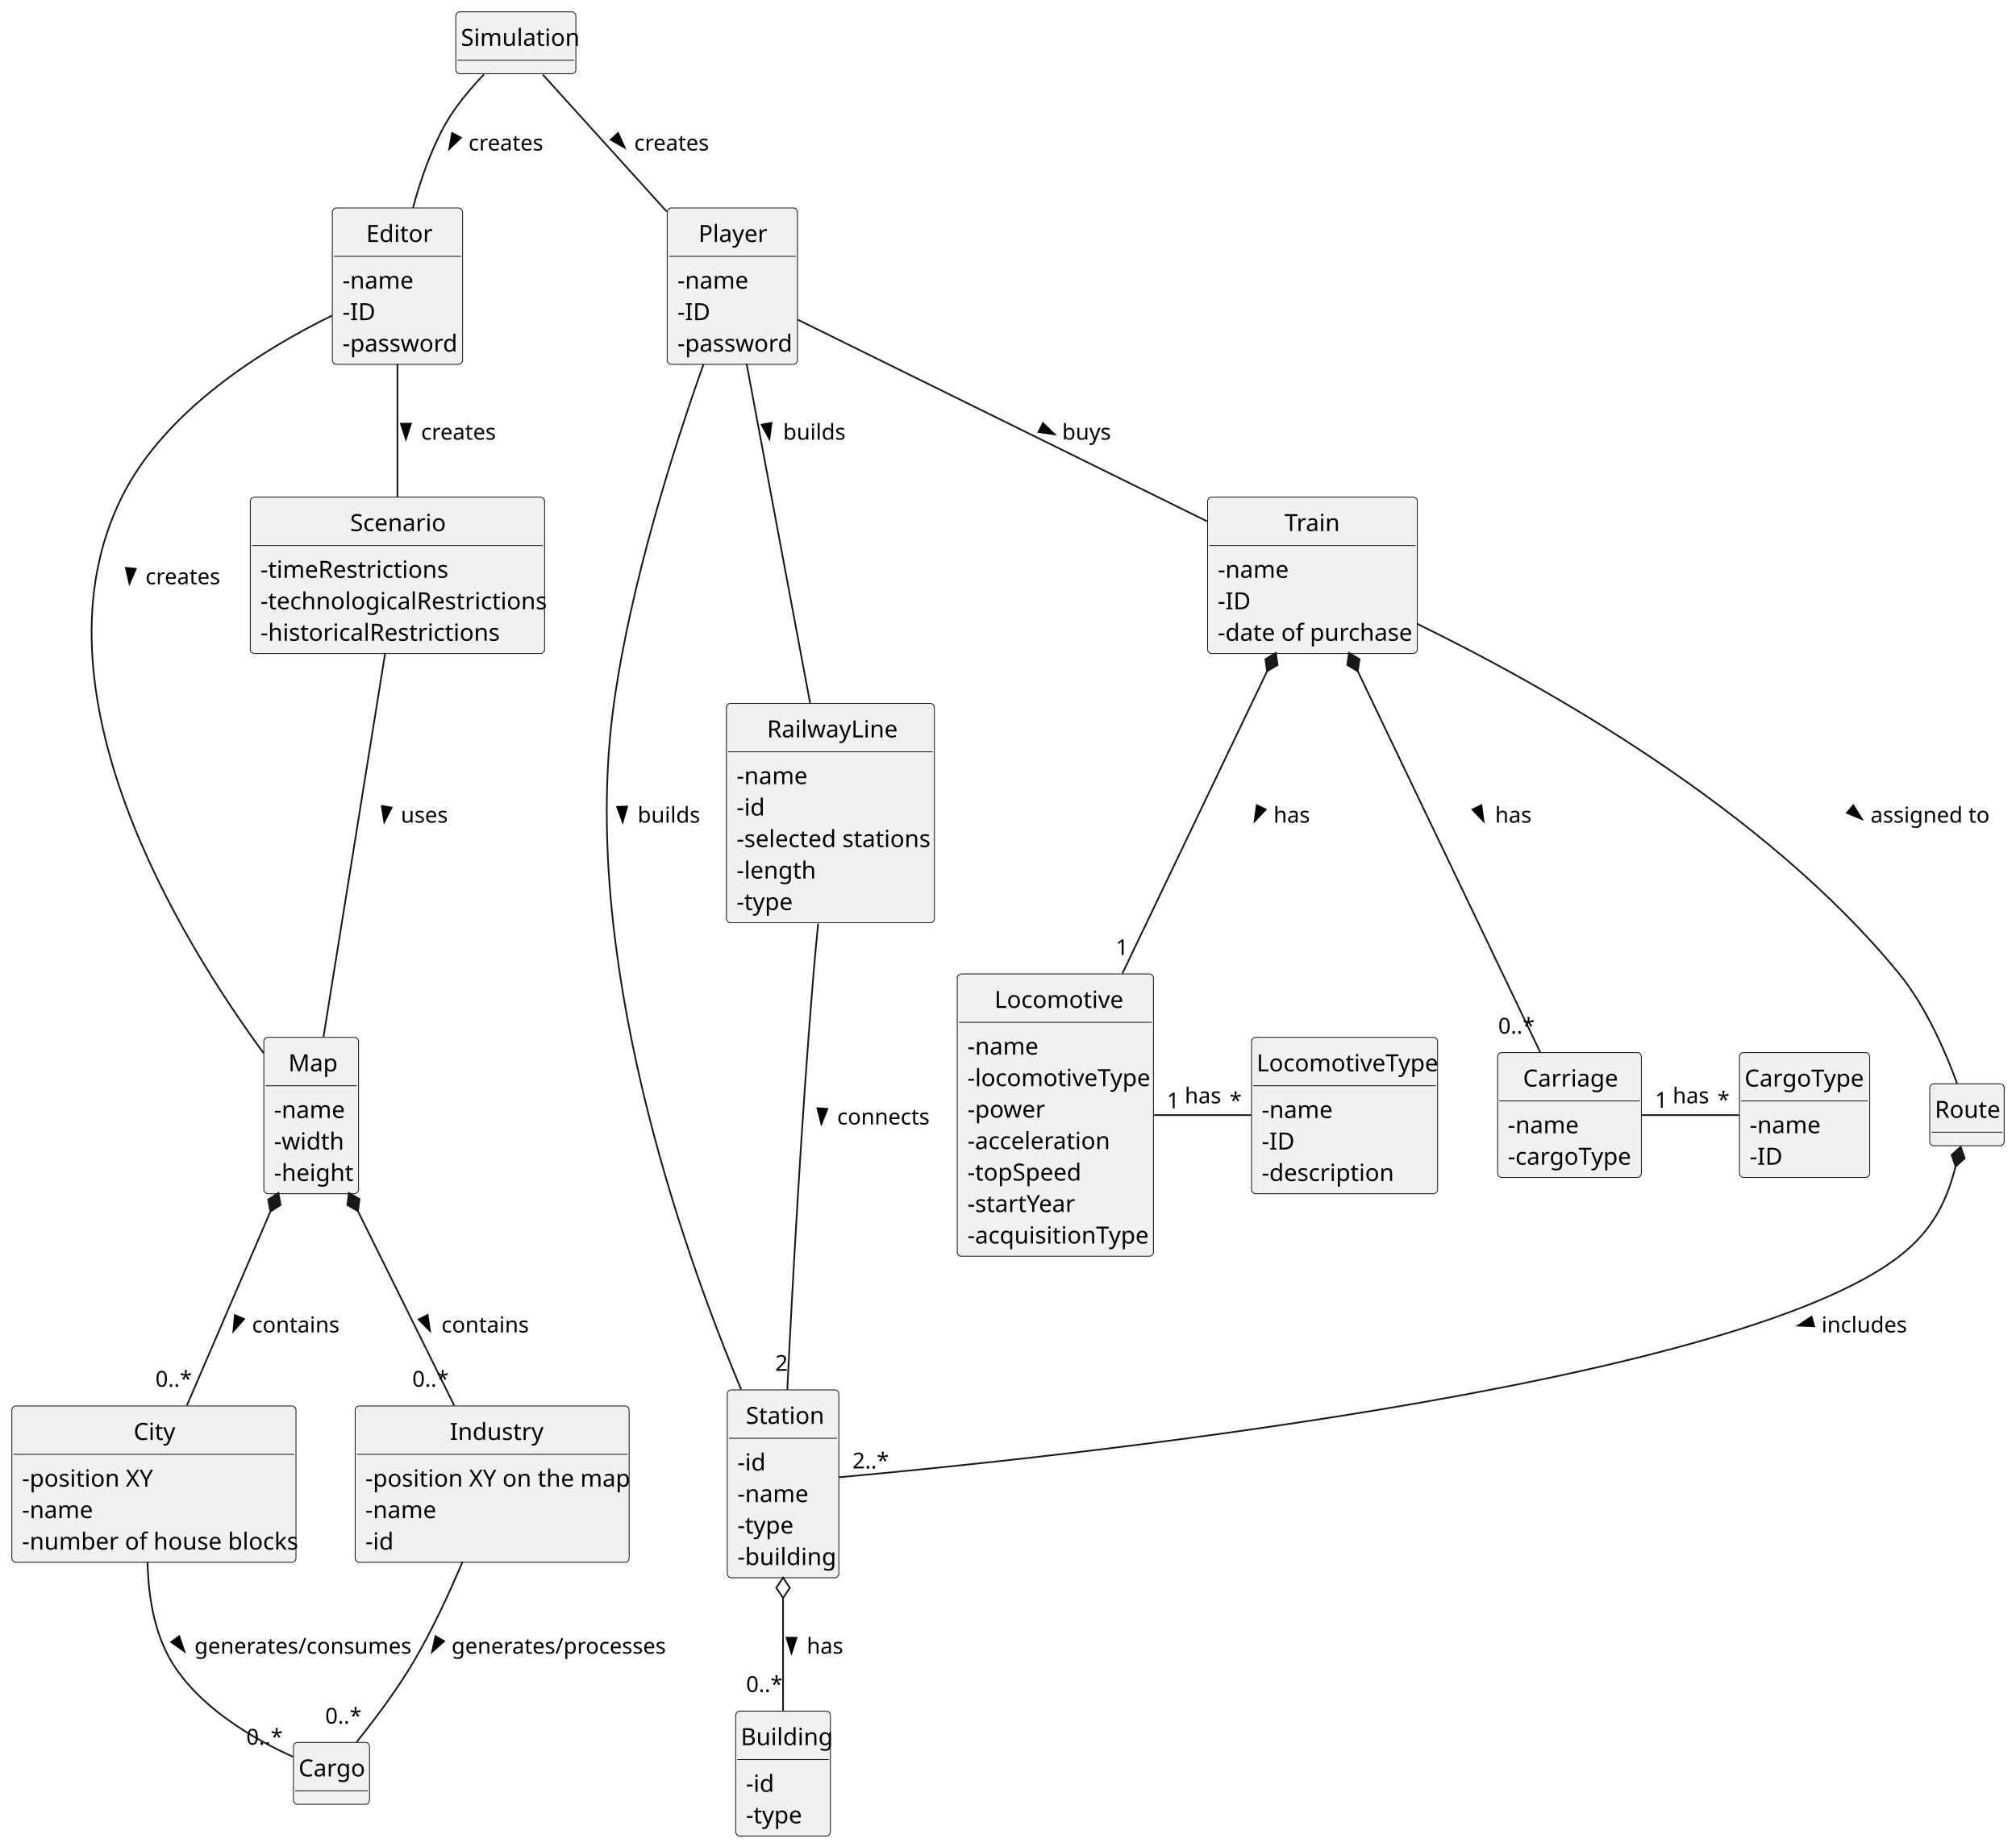
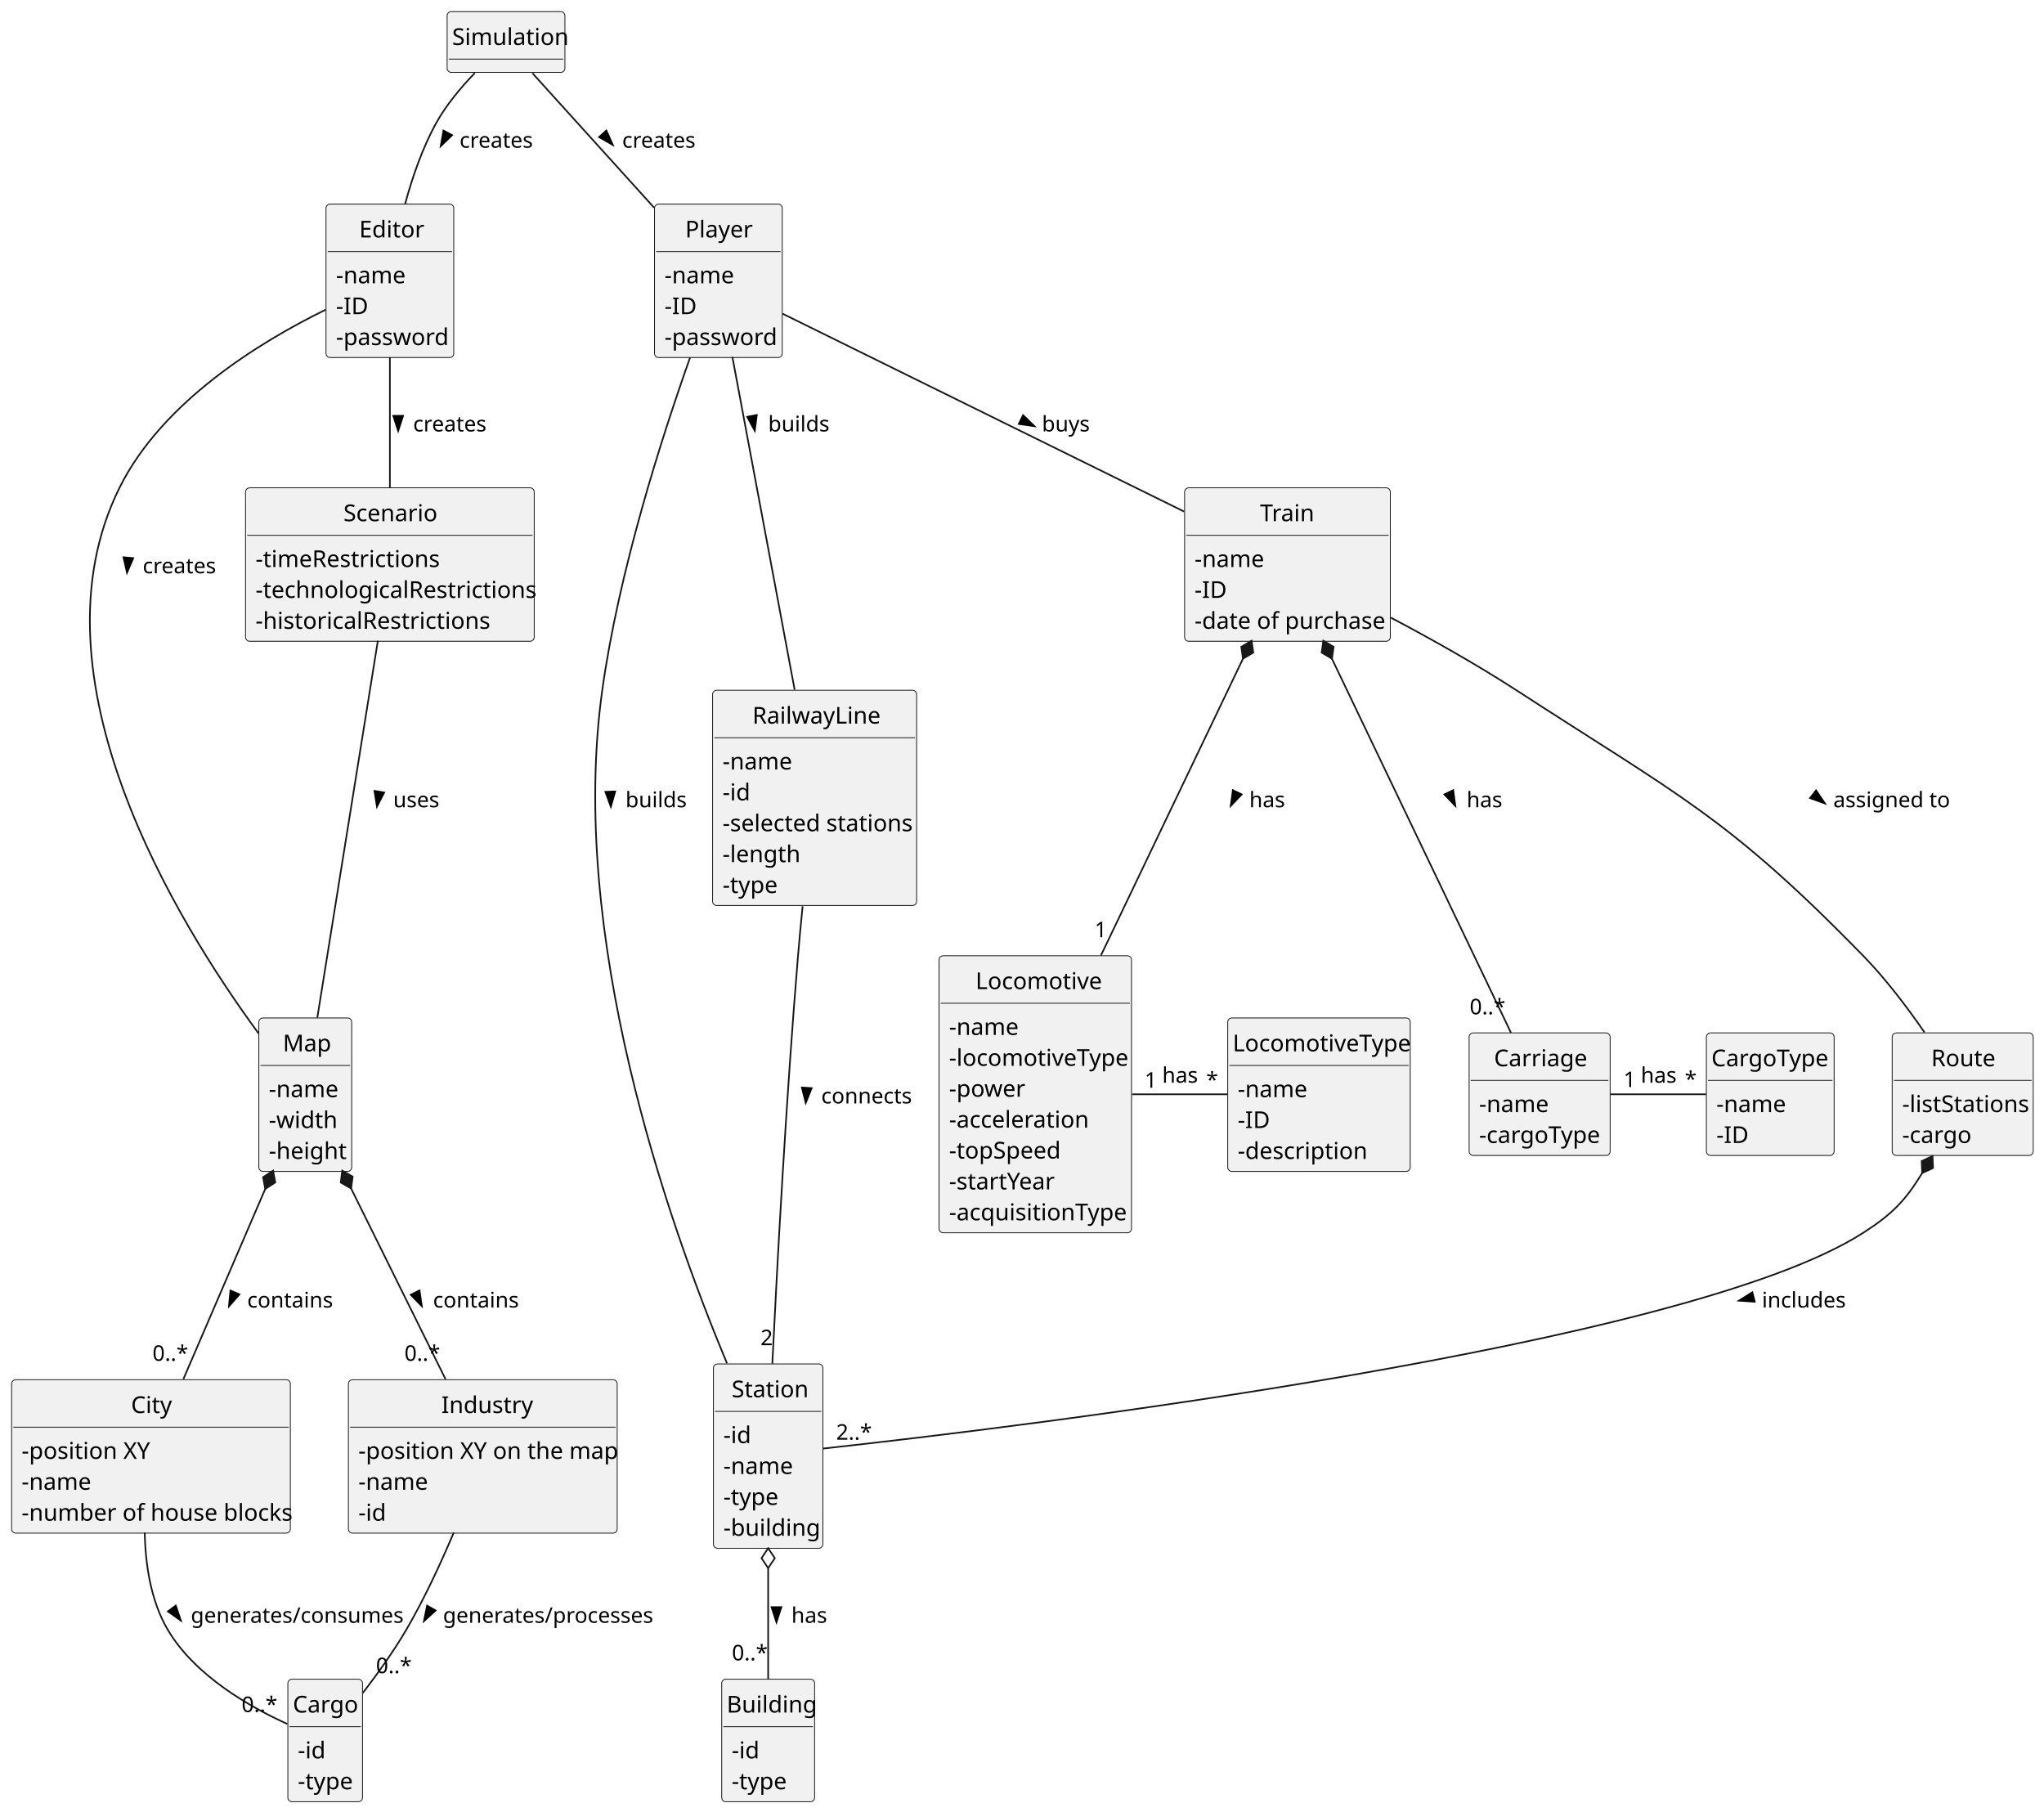
- <svg xmlns="http://www.w3.org/2000/svg" contentStyleType="text/css" height="1092px" preserveAspectRatio="none" style="width:1192px;height:1092px;background:#FFFFFF;" version="1.1" viewBox="0 0 1192 1092" width="1192px" zoomAndPan="magnify">
+ <svg xmlns="http://www.w3.org/2000/svg" contentStyleType="text/css" height="1092px" preserveAspectRatio="none" style="width:1232px;height:1092px;background:#FFFFFF;" version="1.1" viewBox="0 0 1232 1092" width="1232px" zoomAndPan="magnify">
  <defs />
  <g>
    <g id="elem_Editor">
      <rect codeLine="10" fill="#F1F1F1" height="92.484" id="Editor" rx="2.5" ry="2.5" style="stroke:#181818;stroke-width:0.5;" width="77" x="196.5" y="123" />
      <text fill="#000000" font-family="sans-serif" font-size="14" lengthAdjust="spacing" textLength="37" x="216.5" y="143.107">Editor</text>
      <line style="stroke:#181818;stroke-width:0.5;" x1="197.5" x2="272.5" y1="151.621" y2="151.621" />
      <text fill="#000000" font-family="sans-serif" font-size="14" lengthAdjust="spacing" textLength="40" x="202.5" y="170.728">-name</text>
      <text fill="#000000" font-family="sans-serif" font-size="14" lengthAdjust="spacing" textLength="18" x="202.5" y="189.35">-ID</text>
      <text fill="#000000" font-family="sans-serif" font-size="14" lengthAdjust="spacing" textLength="65" x="202.5" y="207.971">-password</text>
    </g>
    <g id="elem_Player">
      <rect codeLine="16" fill="#F1F1F1" height="92.484" id="Player" rx="2.5" ry="2.5" style="stroke:#181818;stroke-width:0.5;" width="77" x="394.5" y="123" />
      <text fill="#000000" font-family="sans-serif" font-size="14" lengthAdjust="spacing" textLength="40" x="413" y="143.107">Player</text>
      <line style="stroke:#181818;stroke-width:0.5;" x1="395.5" x2="470.5" y1="151.621" y2="151.621" />
      <text fill="#000000" font-family="sans-serif" font-size="14" lengthAdjust="spacing" textLength="40" x="400.5" y="170.728">-name</text>
      <text fill="#000000" font-family="sans-serif" font-size="14" lengthAdjust="spacing" textLength="18" x="400.5" y="189.35">-ID</text>
      <text fill="#000000" font-family="sans-serif" font-size="14" lengthAdjust="spacing" textLength="65" x="400.5" y="207.971">-password</text>
    </g>
    <g id="elem_Simulation">
      <rect codeLine="22" fill="#F1F1F1" height="36.621" id="Simulation" rx="2.5" ry="2.5" style="stroke:#181818;stroke-width:0.5;" width="71" x="269.5" y="7" />
      <text fill="#000000" font-family="sans-serif" font-size="14" lengthAdjust="spacing" textLength="65" x="272.5" y="27.107">Simulation</text>
      <line style="stroke:#181818;stroke-width:0.5;" x1="270.5" x2="339.5" y1="35.621" y2="35.621" />
    </g>
    <g id="elem_Map">
      <rect codeLine="25" fill="#F1F1F1" height="92.484" id="Map" rx="2.5" ry="2.5" style="stroke:#181818;stroke-width:0.5;" width="56" x="156" y="613.5" />
      <text fill="#000000" font-family="sans-serif" font-size="14" lengthAdjust="spacing" textLength="27" x="170.5" y="633.607">Map</text>
      <line style="stroke:#181818;stroke-width:0.5;" x1="157" x2="211" y1="642.121" y2="642.121" />
      <text fill="#000000" font-family="sans-serif" font-size="14" lengthAdjust="spacing" textLength="40" x="162" y="661.229">-name</text>
      <text fill="#000000" font-family="sans-serif" font-size="14" lengthAdjust="spacing" textLength="37" x="162" y="679.85">-width</text>
      <text fill="#000000" font-family="sans-serif" font-size="14" lengthAdjust="spacing" textLength="44" x="162" y="698.471">-height</text>
    </g>
    <g id="elem_City">
      <rect codeLine="31" fill="#F1F1F1" height="92.484" id="City" rx="2.5" ry="2.5" style="stroke:#181818;stroke-width:0.5;" width="168" x="7" y="831.5" />
      <text fill="#000000" font-family="sans-serif" font-size="14" lengthAdjust="spacing" textLength="24" x="79" y="851.607">City</text>
      <line style="stroke:#181818;stroke-width:0.5;" x1="8" x2="174" y1="860.121" y2="860.121" />
      <text fill="#000000" font-family="sans-serif" font-size="14" lengthAdjust="spacing" textLength="75" x="13" y="879.229">-position XY</text>
      <text fill="#000000" font-family="sans-serif" font-size="14" lengthAdjust="spacing" textLength="40" x="13" y="897.85">-name</text>
      <text fill="#000000" font-family="sans-serif" font-size="14" lengthAdjust="spacing" textLength="156" x="13" y="916.471">-number of house blocks</text>
    </g>
    <g id="elem_Industry">
      <rect codeLine="37" fill="#F1F1F1" height="92.484" id="Industry" rx="2.5" ry="2.5" style="stroke:#181818;stroke-width:0.5;" width="162" x="210" y="831.5" />
      <text fill="#000000" font-family="sans-serif" font-size="14" lengthAdjust="spacing" textLength="50" x="266" y="851.607">Industry</text>
      <line style="stroke:#181818;stroke-width:0.5;" x1="211" x2="371" y1="860.121" y2="860.121" />
      <text fill="#000000" font-family="sans-serif" font-size="14" lengthAdjust="spacing" textLength="150" x="216" y="879.229">-position XY on the map</text>
      <text fill="#000000" font-family="sans-serif" font-size="14" lengthAdjust="spacing" textLength="40" x="216" y="897.85">-name</text>
      <text fill="#000000" font-family="sans-serif" font-size="14" lengthAdjust="spacing" textLength="16" x="216" y="916.471">-id</text>
    </g>
    <g id="elem_Scenario">
      <rect codeLine="43" fill="#F1F1F1" height="92.484" id="Scenario" rx="2.5" ry="2.5" style="stroke:#181818;stroke-width:0.5;" width="174" x="148" y="294" />
      <text fill="#000000" font-family="sans-serif" font-size="14" lengthAdjust="spacing" textLength="56" x="207" y="314.107">Scenario</text>
      <line style="stroke:#181818;stroke-width:0.5;" x1="149" x2="321" y1="322.621" y2="322.621" />
      <text fill="#000000" font-family="sans-serif" font-size="14" lengthAdjust="spacing" textLength="105" x="154" y="341.728">-timeRestrictions</text>
      <text fill="#000000" font-family="sans-serif" font-size="14" lengthAdjust="spacing" textLength="162" x="154" y="360.35">-technologicalRestrictions</text>
      <text fill="#000000" font-family="sans-serif" font-size="14" lengthAdjust="spacing" textLength="135" x="154" y="378.971">-historicalRestrictions</text>
    </g>
    <g id="elem_Station">
      <rect codeLine="49" fill="#F1F1F1" height="111.106" id="Station" rx="2.5" ry="2.5" style="stroke:#181818;stroke-width:0.5;" width="66" x="430" y="822" />
      <text fill="#000000" font-family="sans-serif" font-size="14" lengthAdjust="spacing" textLength="44" x="441" y="842.107">Station</text>
      <line style="stroke:#181818;stroke-width:0.5;" x1="431" x2="495" y1="850.621" y2="850.621" />
      <text fill="#000000" font-family="sans-serif" font-size="14" lengthAdjust="spacing" textLength="16" x="436" y="869.729">-id</text>
      <text fill="#000000" font-family="sans-serif" font-size="14" lengthAdjust="spacing" textLength="40" x="436" y="888.35">-name</text>
      <text fill="#000000" font-family="sans-serif" font-size="14" lengthAdjust="spacing" textLength="32" x="436" y="906.971">-type</text>
      <text fill="#000000" font-family="sans-serif" font-size="14" lengthAdjust="spacing" textLength="54" x="436" y="925.592">-building</text>
    </g>
    <g id="elem_Building">
      <rect codeLine="56" fill="#F1F1F1" height="73.863" id="Building" rx="2.5" ry="2.5" style="stroke:#181818;stroke-width:0.5;" width="56" x="435" y="1012" />
      <text fill="#000000" font-family="sans-serif" font-size="14" lengthAdjust="spacing" textLength="50" x="438" y="1032.107">Building</text>
      <line style="stroke:#181818;stroke-width:0.5;" x1="436" x2="490" y1="1040.621" y2="1040.621" />
      <text fill="#000000" font-family="sans-serif" font-size="14" lengthAdjust="spacing" textLength="16" x="441" y="1059.728">-id</text>
      <text fill="#000000" font-family="sans-serif" font-size="14" lengthAdjust="spacing" textLength="32" x="441" y="1078.35">-type</text>
    </g>
    <g id="elem_Cargo">
-       <rect codeLine="61" fill="#F1F1F1" height="36.621" id="Cargo" rx="2.5" ry="2.5" style="stroke:#181818;stroke-width:0.5;" width="45" x="173.5" y="1030.5" />
-       <text fill="#000000" font-family="sans-serif" font-size="14" lengthAdjust="spacing" textLength="39" x="176.5" y="1050.607">Cargo</text>
-       <line style="stroke:#181818;stroke-width:0.5;" x1="174.5" x2="217.5" y1="1059.121" y2="1059.121" />
+       <rect codeLine="61" fill="#F1F1F1" height="73.863" id="Cargo" rx="2.5" ry="2.5" style="stroke:#181818;stroke-width:0.5;" width="45" x="173.5" y="1012" />
+       <text fill="#000000" font-family="sans-serif" font-size="14" lengthAdjust="spacing" textLength="39" x="176.5" y="1032.107">Cargo</text>
+       <line style="stroke:#181818;stroke-width:0.5;" x1="174.5" x2="217.5" y1="1040.621" y2="1040.621" />
+       <text fill="#000000" font-family="sans-serif" font-size="14" lengthAdjust="spacing" textLength="16" x="179.5" y="1059.728">-id</text>
+       <text fill="#000000" font-family="sans-serif" font-size="14" lengthAdjust="spacing" textLength="32" x="179.5" y="1078.35">-type</text>
+     </g>
+     <g id="elem_Route">
+       <rect codeLine="66" fill="#F1F1F1" height="73.863" id="Route" rx="2.5" ry="2.5" style="stroke:#181818;stroke-width:0.5;" width="85" x="1140.5" y="622.5" />
+       <text fill="#000000" font-family="sans-serif" font-size="14" lengthAdjust="spacing" textLength="38" x="1164" y="642.607">Route</text>
+       <line style="stroke:#181818;stroke-width:0.5;" x1="1141.5" x2="1224.5" y1="651.121" y2="651.121" />
+       <text fill="#000000" font-family="sans-serif" font-size="14" lengthAdjust="spacing" textLength="73" x="1146.5" y="670.229">-listStations</text>
+       <text fill="#000000" font-family="sans-serif" font-size="14" lengthAdjust="spacing" textLength="41" x="1146.5" y="688.85">-cargo</text>
    </g>
    <g id="elem_RailwayLine">
-       <rect codeLine="64" fill="#F1F1F1" height="129.727" id="RailwayLine" rx="2.5" ry="2.5" style="stroke:#181818;stroke-width:0.5;" width="123" x="429.5" y="416" />
+       <rect codeLine="70" fill="#F1F1F1" height="129.727" id="RailwayLine" rx="2.5" ry="2.5" style="stroke:#181818;stroke-width:0.5;" width="123" x="429.5" y="416" />
      <text fill="#000000" font-family="sans-serif" font-size="14" lengthAdjust="spacing" textLength="75" x="453.5" y="436.107">RailwayLine</text>
      <line style="stroke:#181818;stroke-width:0.5;" x1="430.5" x2="551.5" y1="444.621" y2="444.621" />
      <text fill="#000000" font-family="sans-serif" font-size="14" lengthAdjust="spacing" textLength="40" x="435.5" y="463.728">-name</text>
      <text fill="#000000" font-family="sans-serif" font-size="14" lengthAdjust="spacing" textLength="16" x="435.5" y="482.35">-id</text>
      <text fill="#000000" font-family="sans-serif" font-size="14" lengthAdjust="spacing" textLength="111" x="435.5" y="500.971">-selected stations</text>
      <text fill="#000000" font-family="sans-serif" font-size="14" lengthAdjust="spacing" textLength="44" x="435.5" y="519.592">-length</text>
      <text fill="#000000" font-family="sans-serif" font-size="14" lengthAdjust="spacing" textLength="32" x="435.5" y="538.213">-type</text>
    </g>
    <g id="elem_Train">
-       <rect codeLine="73" fill="#F1F1F1" height="92.484" id="Train" rx="2.5" ry="2.5" style="stroke:#181818;stroke-width:0.5;" width="124" x="714" y="294" />
+       <rect codeLine="79" fill="#F1F1F1" height="92.484" id="Train" rx="2.5" ry="2.5" style="stroke:#181818;stroke-width:0.5;" width="124" x="714" y="294" />
      <text fill="#000000" font-family="sans-serif" font-size="14" lengthAdjust="spacing" textLength="33" x="759.5" y="314.107">Train</text>
      <line style="stroke:#181818;stroke-width:0.5;" x1="715" x2="837" y1="322.621" y2="322.621" />
      <text fill="#000000" font-family="sans-serif" font-size="14" lengthAdjust="spacing" textLength="40" x="720" y="341.728">-name</text>
      <text fill="#000000" font-family="sans-serif" font-size="14" lengthAdjust="spacing" textLength="18" x="720" y="360.35">-ID</text>
      <text fill="#000000" font-family="sans-serif" font-size="14" lengthAdjust="spacing" textLength="112" x="720" y="378.971">-date of purchase</text>
    </g>
    <g id="elem_Locomotive">
-       <rect codeLine="79" fill="#F1F1F1" height="166.969" id="Locomotive" rx="2.5" ry="2.5" style="stroke:#181818;stroke-width:0.5;" width="116" x="566" y="576" />
+       <rect codeLine="85" fill="#F1F1F1" height="166.969" id="Locomotive" rx="2.5" ry="2.5" style="stroke:#181818;stroke-width:0.5;" width="116" x="566" y="576" />
      <text fill="#000000" font-family="sans-serif" font-size="14" lengthAdjust="spacing" textLength="72" x="588" y="596.107">Locomotive</text>
      <line style="stroke:#181818;stroke-width:0.5;" x1="567" x2="681" y1="604.621" y2="604.621" />
      <text fill="#000000" font-family="sans-serif" font-size="14" lengthAdjust="spacing" textLength="40" x="572" y="623.729">-name</text>
      <text fill="#000000" font-family="sans-serif" font-size="14" lengthAdjust="spacing" textLength="104" x="572" y="642.35">-locomotiveType</text>
      <text fill="#000000" font-family="sans-serif" font-size="14" lengthAdjust="spacing" textLength="43" x="572" y="660.971">-power</text>
      <text fill="#000000" font-family="sans-serif" font-size="14" lengthAdjust="spacing" textLength="82" x="572" y="679.592">-acceleration</text>
      <text fill="#000000" font-family="sans-serif" font-size="14" lengthAdjust="spacing" textLength="66" x="572" y="698.213">-topSpeed</text>
      <text fill="#000000" font-family="sans-serif" font-size="14" lengthAdjust="spacing" textLength="63" x="572" y="716.834">-startYear</text>
      <text fill="#000000" font-family="sans-serif" font-size="14" lengthAdjust="spacing" textLength="104" x="572" y="735.455">-acquisitionType</text>
    </g>
    <g id="elem_LocomotiveType">
-       <rect codeLine="89" fill="#F1F1F1" height="92.484" id="LocomotiveType" rx="2.5" ry="2.5" style="stroke:#181818;stroke-width:0.5;" width="110" x="740" y="613.5" />
+       <rect codeLine="95" fill="#F1F1F1" height="92.484" id="LocomotiveType" rx="2.5" ry="2.5" style="stroke:#181818;stroke-width:0.5;" width="110" x="740" y="613.5" />
      <text fill="#000000" font-family="sans-serif" font-size="14" lengthAdjust="spacing" textLength="104" x="743" y="633.607">LocomotiveType</text>
      <line style="stroke:#181818;stroke-width:0.5;" x1="741" x2="849" y1="642.121" y2="642.121" />
      <text fill="#000000" font-family="sans-serif" font-size="14" lengthAdjust="spacing" textLength="40" x="746" y="661.229">-name</text>
      <text fill="#000000" font-family="sans-serif" font-size="14" lengthAdjust="spacing" textLength="18" x="746" y="679.85">-ID</text>
      <text fill="#000000" font-family="sans-serif" font-size="14" lengthAdjust="spacing" textLength="74" x="746" y="698.471">-description</text>
    </g>
    <g id="elem_Carriage">
-       <rect codeLine="95" fill="#F1F1F1" height="73.863" id="Carriage" rx="2.5" ry="2.5" style="stroke:#181818;stroke-width:0.5;" width="85" x="885.5" y="622.5" />
+       <rect codeLine="101" fill="#F1F1F1" height="73.863" id="Carriage" rx="2.5" ry="2.5" style="stroke:#181818;stroke-width:0.5;" width="85" x="885.5" y="622.5" />
      <text fill="#000000" font-family="sans-serif" font-size="14" lengthAdjust="spacing" textLength="55" x="900.5" y="642.607">Carriage</text>
      <line style="stroke:#181818;stroke-width:0.5;" x1="886.5" x2="969.5" y1="651.121" y2="651.121" />
      <text fill="#000000" font-family="sans-serif" font-size="14" lengthAdjust="spacing" textLength="40" x="891.5" y="670.229">-name</text>
      <text fill="#000000" font-family="sans-serif" font-size="14" lengthAdjust="spacing" textLength="73" x="891.5" y="688.85">-cargoType</text>
    </g>
    <g id="elem_CargoType">
-       <rect codeLine="99" fill="#F1F1F1" height="73.863" id="CargoType" rx="2.5" ry="2.5" style="stroke:#181818;stroke-width:0.5;" width="77" x="1028.5" y="622.5" />
+       <rect codeLine="105" fill="#F1F1F1" height="73.863" id="CargoType" rx="2.5" ry="2.5" style="stroke:#181818;stroke-width:0.5;" width="77" x="1028.5" y="622.5" />
      <text fill="#000000" font-family="sans-serif" font-size="14" lengthAdjust="spacing" textLength="71" x="1031.5" y="642.607">CargoType</text>
      <line style="stroke:#181818;stroke-width:0.5;" x1="1029.5" x2="1104.5" y1="651.121" y2="651.121" />
      <text fill="#000000" font-family="sans-serif" font-size="14" lengthAdjust="spacing" textLength="40" x="1034.5" y="670.229">-name</text>
      <text fill="#000000" font-family="sans-serif" font-size="14" lengthAdjust="spacing" textLength="18" x="1034.5" y="688.85">-ID</text>
    </g>
-     <g id="elem_Route">
-       <rect fill="#F1F1F1" height="36.621" id="Route" rx="2.5" ry="2.5" style="stroke:#181818;stroke-width:0.5;" width="44" x="1141" y="641" />
-       <text fill="#000000" font-family="sans-serif" font-size="14" lengthAdjust="spacing" textLength="38" x="1144" y="661.107">Route</text>
-       <line style="stroke:#181818;stroke-width:0.5;" x1="1142" x2="1184" y1="669.621" y2="669.621" />
-     </g>
    <g id="link_Editor_Map">
-       <path codeLine="105" d="M196.29,186.65 C156.78,206 97.74,242.07 72,294 C15.55,407.88 106.77,555.97 155.91,622.9 " fill="none" id="Editor-Map" style="stroke:#181818;stroke-width:1.0;" />
+       <path codeLine="111" d="M196.29,186.65 C156.78,206 97.74,242.07 72,294 C15.55,407.88 106.77,555.97 155.91,622.9 " fill="none" id="Editor-Map" style="stroke:#181818;stroke-width:1.0;" />
      <polygon fill="#000000" points="76.539,345.124,80.299,336.389,74.446,335.847,76.539,345.124" style="stroke:#000000;stroke-width:1.0;" />
      <text fill="#000000" font-family="sans-serif" font-size="13" lengthAdjust="spacing" textLength="43" x="86" y="345.528">creates</text>
    </g>
    <g id="link_Editor_Scenario">
-       <path codeLine="106" d="M235,215.29 C235,239.63 235,269.56 235,293.88 " fill="none" id="Editor-Scenario" style="stroke:#181818;stroke-width:1.0;" />
+       <path codeLine="112" d="M235,215.29 C235,239.63 235,269.56 235,293.88 " fill="none" id="Editor-Scenario" style="stroke:#181818;stroke-width:1.0;" />
      <polygon fill="#000000" points="240,259.646,242.939,250.6,237.061,250.6,240,259.646" style="stroke:#000000;stroke-width:1.0;" />
      <text fill="#000000" font-family="sans-serif" font-size="13" lengthAdjust="spacing" textLength="43" x="249" y="260.028">creates</text>
    </g>
    <g id="link_Map_City">
-       <path codeLine="107" d="M159.872,716.541 C144.002,753.381 126.42,794.24 110.52,831.17 " fill="none" id="Map-backto-City" style="stroke:#181818;stroke-width:1.0;" />
+       <path codeLine="113" d="M159.872,716.541 C144.002,753.381 126.42,794.24 110.52,831.17 " fill="none" id="Map-backto-City" style="stroke:#181818;stroke-width:1.0;" />
      <polygon fill="#181818" points="164.62,705.52,158.573,709.448,159.872,716.541,165.92,712.613,164.62,705.52" style="stroke:#181818;stroke-width:1.0;" />
      <polygon fill="#000000" points="138.023,787.238,144.299,780.092,138.9,777.768,138.023,787.238" style="stroke:#000000;stroke-width:1.0;" />
      <text fill="#000000" font-family="sans-serif" font-size="13" lengthAdjust="spacing" textLength="49" x="149" y="788.028">contains</text>
      <text fill="#000000" font-family="sans-serif" font-size="13" lengthAdjust="spacing" textLength="20" x="91.918" y="820.131">0..*</text>
    </g>
    <g id="link_Map_Industry">
-       <path codeLine="108" d="M211.627,716.273 C229.877,753.113 250.25,794.24 268.54,831.17 " fill="none" id="Map-backto-Industry" style="stroke:#181818;stroke-width:1.0;" />
+       <path codeLine="114" d="M211.627,716.273 C229.877,753.113 250.25,794.24 268.54,831.17 " fill="none" id="Map-backto-Industry" style="stroke:#181818;stroke-width:1.0;" />
      <polygon fill="#181818" points="206.3,705.52,205.379,712.672,211.627,716.273,212.548,709.121,206.3,705.52" style="stroke:#181818;stroke-width:1.0;" />
      <polygon fill="#000000" points="254.219,787.126,252.838,777.716,247.571,780.325,254.219,787.126" style="stroke:#000000;stroke-width:1.0;" />
      <text fill="#000000" font-family="sans-serif" font-size="13" lengthAdjust="spacing" textLength="49" x="261" y="788.028">contains</text>
      <text fill="#000000" font-family="sans-serif" font-size="13" lengthAdjust="spacing" textLength="20" x="243.772" y="820.131">0..*</text>
    </g>
    <g id="link_Scenario_Map">
-       <path codeLine="109" d="M227.75,386.15 C218.05,446.5 200.97,552.85 191.27,613.25 " fill="none" id="Scenario-Map" style="stroke:#181818;stroke-width:1.0;" />
+       <path codeLine="115" d="M227.75,386.15 C218.05,446.5 200.97,552.85 191.27,613.25 " fill="none" id="Scenario-Map" style="stroke:#181818;stroke-width:1.0;" />
      <polygon fill="#000000" points="227.207,486.082,231.543,477.618,225.74,476.685,227.207,486.082" style="stroke:#000000;stroke-width:1.0;" />
      <text fill="#000000" font-family="sans-serif" font-size="13" lengthAdjust="spacing" textLength="28" x="237" y="486.528">uses</text>
    </g>
    <g id="link_Station_Building">
-       <path codeLine="111" d="M463,945.06 C463,970.9 463,989.05 463,1011.98 " fill="none" id="Station-backto-Building" style="stroke:#181818;stroke-width:1.0;" />
+       <path codeLine="117" d="M463,945.06 C463,970.9 463,989.05 463,1011.98 " fill="none" id="Station-backto-Building" style="stroke:#181818;stroke-width:1.0;" />
      <polygon fill="none" points="463,933.06,459,939.06,463,945.06,467,939.06,463,933.06" style="stroke:#181818;stroke-width:1.0;" />
      <polygon fill="#000000" points="468,977.645,470.939,968.6,465.061,968.6,468,977.645" style="stroke:#000000;stroke-width:1.0;" />
      <text fill="#000000" font-family="sans-serif" font-size="13" lengthAdjust="spacing" textLength="21" x="477" y="978.028">has</text>
      <text fill="#000000" font-family="sans-serif" font-size="13" lengthAdjust="spacing" textLength="20" x="441.156" y="1000.655">0..*</text>
    </g>
    <g id="link_RailwayLine_Station">
-       <path codeLine="114" d="M483.77,546.18 C482.77,556.16 481.8,566.35 481,576 C473.87,661.81 468.46,761.63 465.51,821.89 " fill="none" id="RailwayLine-Station" style="stroke:#181818;stroke-width:1.0;" />
+       <path codeLine="120" d="M483.77,546.18 C482.77,556.16 481.8,566.35 481,576 C473.87,661.81 468.46,761.63 465.51,821.89 " fill="none" id="RailwayLine-Station" style="stroke:#181818;stroke-width:1.0;" />
      <polygon fill="#000000" points="485.67,664.635,489.2,655.803,483.335,655.415,485.67,664.635" style="stroke:#000000;stroke-width:1.0;" />
      <text fill="#000000" font-family="sans-serif" font-size="13" lengthAdjust="spacing" textLength="53" x="495" y="665.028">connects</text>
      <text fill="#000000" font-family="sans-serif" font-size="13" lengthAdjust="spacing" textLength="7" x="458.383" y="810.716">2</text>
    </g>
    <g id="link_Player_Station">
-       <path codeLine="116" d="M415.96,215.43 C398.64,264.19 373,344.32 363,416 C342.31,564.28 402.3,735.88 438.2,821.69 " fill="none" id="Player-Station" style="stroke:#181818;stroke-width:1.0;" />
+       <path codeLine="122" d="M415.96,215.43 C398.64,264.19 373,344.32 363,416 C342.31,564.28 402.3,735.88 438.2,821.69 " fill="none" id="Player-Station" style="stroke:#181818;stroke-width:1.0;" />
      <polygon fill="#000000" points="368.183,486.142,370.789,476.995,364.915,477.211,368.183,486.142" style="stroke:#000000;stroke-width:1.0;" />
      <text fill="#000000" font-family="sans-serif" font-size="13" lengthAdjust="spacing" textLength="34" x="377" y="486.528">builds</text>
    </g>
    <g id="link_Player_RailwayLine">
-       <path codeLine="117" d="M441.43,215.08 C451.31,267.89 467.76,355.78 478.97,415.73 " fill="none" id="Player-RailwayLine" style="stroke:#181818;stroke-width:1.0;" />
+       <path codeLine="123" d="M441.43,215.08 C451.31,267.89 467.76,355.78 478.97,415.73 " fill="none" id="Player-RailwayLine" style="stroke:#181818;stroke-width:1.0;" />
      <polygon fill="#000000" points="454.92,259.56,456.145,250.129,450.367,251.21,454.92,259.56" style="stroke:#000000;stroke-width:1.0;" />
      <text fill="#000000" font-family="sans-serif" font-size="13" lengthAdjust="spacing" textLength="34" x="463" y="260.028">builds</text>
    </g>
    <g id="link_Player_Train">
-       <path codeLine="118" d="M471.68,189.06 C530.55,218.06 643.21,273.57 713.71,308.31 " fill="none" id="Player-Train" style="stroke:#181818;stroke-width:1.0;" />
+       <path codeLine="124" d="M471.68,189.06 C530.55,218.06 643.21,273.57 713.71,308.31 " fill="none" id="Player-Train" style="stroke:#181818;stroke-width:1.0;" />
      <polygon fill="#000000" points="623.485,256.855,616.67,250.221,614.072,255.494,623.485,256.855" style="stroke:#000000;stroke-width:1.0;" />
      <text fill="#000000" font-family="sans-serif" font-size="13" lengthAdjust="spacing" textLength="28" x="628" y="260.028">buys</text>
    </g>
    <g id="link_Simulation_Player">
-       <path codeLine="120" d="M320.95,44.13 C339.18,64.29 369.66,97.98 394.24,125.15 " fill="none" id="Simulation-Player" style="stroke:#181818;stroke-width:1.0;" />
+       <path codeLine="126" d="M320.95,44.13 C339.18,64.29 369.66,97.98 394.24,125.15 " fill="none" id="Simulation-Player" style="stroke:#181818;stroke-width:1.0;" />
      <polygon fill="#000000" points="369.354,87.353,365.466,78.674,361.107,82.617,369.354,87.353" style="stroke:#000000;stroke-width:1.0;" />
      <text fill="#000000" font-family="sans-serif" font-size="13" lengthAdjust="spacing" textLength="43" x="375" y="89.028">creates</text>
    </g>
    <g id="link_Simulation_Editor">
-       <path codeLine="121" d="M286.19,44 C278.09,52.41 269.09,63.03 263,74 C254.65,89.04 248.53,106.84 244.18,122.89 " fill="none" id="Simulation-Editor" style="stroke:#181818;stroke-width:1.0;" />
+       <path codeLine="127" d="M286.19,44 C278.09,52.41 269.09,63.03 263,74 C254.65,89.04 248.53,106.84 244.18,122.89 " fill="none" id="Simulation-Editor" style="stroke:#181818;stroke-width:1.0;" />
      <polygon fill="#000000" points="265.65,88.059,272.495,81.457,267.307,78.694,265.65,88.059" style="stroke:#000000;stroke-width:1.0;" />
      <text fill="#000000" font-family="sans-serif" font-size="13" lengthAdjust="spacing" textLength="43" x="277" y="89.028">creates</text>
    </g>
    <g id="link_Train_Locomotive">
-       <path codeLine="123" d="M749.199,396.974 C725.639,446.194 692.61,515.19 663.63,575.72 " fill="none" id="Train-backto-Locomotive" style="stroke:#181818;stroke-width:1.0;" />
+       <path codeLine="129" d="M749.199,396.974 C725.639,446.194 692.61,515.19 663.63,575.72 " fill="none" id="Train-backto-Locomotive" style="stroke:#181818;stroke-width:1.0;" />
      <polygon fill="#181818" points="754.38,386.15,748.182,389.835,749.199,396.974,755.397,393.289,754.38,386.15" style="stroke:#181818;stroke-width:1.0;" />
      <polygon fill="#000000" points="741.841,485.655,748.398,478.766,743.096,476.228,741.841,485.655" style="stroke:#000000;stroke-width:1.0;" />
      <text fill="#000000" font-family="sans-serif" font-size="13" lengthAdjust="spacing" textLength="21" x="753" y="486.528">has</text>
      <text fill="#000000" font-family="sans-serif" font-size="13" lengthAdjust="spacing" textLength="7" x="659.735" y="564.832">1</text>
    </g>
    <g id="link_Locomotive_LocomotiveType">
-       <path codeLine="124" d="M682.37,659.5 C700.95,659.5 721.43,659.5 739.78,659.5 " fill="none" id="Locomotive-LocomotiveType" style="stroke:#181818;stroke-width:1.0;" />
+       <path codeLine="130" d="M682.37,659.5 C700.95,659.5 721.43,659.5 739.78,659.5 " fill="none" id="Locomotive-LocomotiveType" style="stroke:#181818;stroke-width:1.0;" />
      <text fill="#000000" font-family="sans-serif" font-size="13" lengthAdjust="spacing" textLength="21" x="700.5" y="652.528">has</text>
      <text fill="#000000" font-family="sans-serif" font-size="13" lengthAdjust="spacing" textLength="7" x="689.91" y="655.512">1</text>
      <text fill="#000000" font-family="sans-serif" font-size="13" lengthAdjust="spacing" textLength="5" x="727.024" y="655.373">*</text>
    </g>
    <g id="link_Carriage_CargoType">
-       <path codeLine="125" d="M970.84,659.5 C989.19,659.5 1010.45,659.5 1028.32,659.5 " fill="none" id="Carriage-CargoType" style="stroke:#181818;stroke-width:1.0;" />
+       <path codeLine="131" d="M970.84,659.5 C989.19,659.5 1010.45,659.5 1028.32,659.5 " fill="none" id="Carriage-CargoType" style="stroke:#181818;stroke-width:1.0;" />
      <text fill="#000000" font-family="sans-serif" font-size="13" lengthAdjust="spacing" textLength="21" x="989" y="652.528">has</text>
      <text fill="#000000" font-family="sans-serif" font-size="13" lengthAdjust="spacing" textLength="7" x="978.515" y="655.156">1</text>
      <text fill="#000000" font-family="sans-serif" font-size="13" lengthAdjust="spacing" textLength="5" x="1015.47" y="654.949">*</text>
    </g>
    <g id="link_Train_Carriage">
-       <path codeLine="126" d="M802.8,396.974 C833.2,460.494 882.82,564.13 910.7,622.36 " fill="none" id="Train-backto-Carriage" style="stroke:#181818;stroke-width:1.0;" />
+       <path codeLine="132" d="M802.8,396.974 C833.2,460.494 882.82,564.13 910.7,622.36 " fill="none" id="Train-backto-Carriage" style="stroke:#181818;stroke-width:1.0;" />
      <polygon fill="#181818" points="797.62,386.15,796.602,393.289,802.8,396.974,803.818,389.835,797.62,386.15" style="stroke:#181818;stroke-width:1.0;" />
      <polygon fill="#000000" points="877.159,485.655,875.904,476.228,870.602,478.766,877.159,485.655" style="stroke:#000000;stroke-width:1.0;" />
      <text fill="#000000" font-family="sans-serif" font-size="13" lengthAdjust="spacing" textLength="21" x="884" y="486.528">has</text>
      <text fill="#000000" font-family="sans-serif" font-size="13" lengthAdjust="spacing" textLength="20" x="885.837" y="611.297">0..*</text>
    </g>
    <g id="link_Train_Route">
-       <path codeLine="127" d="M838.01,368.98 C914.44,406.29 1043.88,479.04 1123,576 C1139.1,595.73 1150.7,623.03 1157.14,640.72 " fill="none" id="Train-Route" style="stroke:#181818;stroke-width:1.0;" />
-       <polygon fill="#000000" points="1100.807,484.387,1095.825,476.285,1092.015,480.761,1100.807,484.387" style="stroke:#000000;stroke-width:1.0;" />
-       <text fill="#000000" font-family="sans-serif" font-size="13" lengthAdjust="spacing" textLength="67" x="1106" y="486.528">assigned to</text>
+       <path codeLine="133" d="M838.33,372.23 C862.45,385 889.98,400.41 914,416 C1012.13,479.68 1041.3,492.27 1123,576 C1136.6,589.94 1149.6,607.14 1159.99,622.21 " fill="none" id="Train-Route" style="stroke:#181818;stroke-width:1.0;" />
+       <polygon fill="#000000" points="1099.948,484.214,1094.61,476.343,1091.003,480.984,1099.948,484.214" style="stroke:#000000;stroke-width:1.0;" />
+       <text fill="#000000" font-family="sans-serif" font-size="13" lengthAdjust="spacing" textLength="67" x="1105" y="486.528">assigned to</text>
    </g>
    <g id="link_Route_Station">
-       <path codeLine="129" d="M1156.291,689.876 C1151.361,708.907 1143.76,726.91 1123,743 C1022.41,820.98 615.43,862.89 496.06,873.67 " fill="none" id="Route-backto-Station" style="stroke:#181818;stroke-width:1.0;" />
-       <polygon fill="#181818" points="1159.3,678.26,1153.923,683.065,1156.291,689.876,1161.668,685.071,1159.3,678.26" style="stroke:#181818;stroke-width:1.0;" />
-       <polygon fill="#000000" points="1063.183,783.986,1072.685,784.392,1071.109,778.729,1063.183,783.986" style="stroke:#000000;stroke-width:1.0;" />
-       <text fill="#000000" font-family="sans-serif" font-size="13" lengthAdjust="spacing" textLength="48" x="1077" y="788.028">includes</text>
-       <text fill="#000000" font-family="sans-serif" font-size="13" lengthAdjust="spacing" textLength="20" x="503.999" y="868.442">2..*</text>
+       <path codeLine="134" d="M1158.57,706.974 C1148.46,723.544 1140.59,731.71 1123,743 C1016.02,811.69 614.41,860.03 496.03,873.01 " fill="none" id="Route-backto-Station" style="stroke:#181818;stroke-width:1.0;" />
+       <polygon fill="#181818" points="1164.82,696.73,1158.28,699.769,1158.57,706.974,1165.11,703.935,1164.82,696.73" style="stroke:#181818;stroke-width:1.0;" />
+       <polygon fill="#000000" points="1048.15,783.861,1057.638,784.513,1056.209,778.811,1048.15,783.861" style="stroke:#000000;stroke-width:1.0;" />
+       <text fill="#000000" font-family="sans-serif" font-size="13" lengthAdjust="spacing" textLength="48" x="1062" y="788.028">includes</text>
+       <text fill="#000000" font-family="sans-serif" font-size="13" lengthAdjust="spacing" textLength="20" x="503.964" y="867.66">2..*</text>
    </g>
    <g id="link_City_Cargo">
-       <path codeLine="131" d="M87.24,923.6 C87.62,942.76 90.82,964.63 101,982 C117.34,1009.9 150.71,1028.81 173.21,1039 " fill="none" id="City-Cargo" style="stroke:#181818;stroke-width:1.0;" />
+       <path codeLine="136" d="M87.24,923.6 C87.62,942.76 90.82,964.63 101,982 C117.34,1009.9 150.71,1028.81 173.21,1039 " fill="none" id="City-Cargo" style="stroke:#181818;stroke-width:1.0;" />
      <polygon fill="#000000" points="108.987,976.655,105.94,967.646,101.227,971.157,108.987,976.655" style="stroke:#000000;stroke-width:1.0;" />
      <text fill="#000000" font-family="sans-serif" font-size="13" lengthAdjust="spacing" textLength="121" x="115" y="978.028">generates/consumes</text>
-       <text fill="#000000" font-family="sans-serif" font-size="13" lengthAdjust="spacing" textLength="20" x="145.627" y="1031.828">0..*</text>
+       <text fill="#000000" font-family="sans-serif" font-size="13" lengthAdjust="spacing" textLength="20" x="145.627" y="1031.8">0..*</text>
    </g>
    <g id="link_Industry_Cargo">
-       <path codeLine="132" d="M273.5,923.63 C265.66,942.18 255.76,963.58 245,982 C234.93,999.25 221.22,1017.38 210.86,1030.26 " fill="none" id="Industry-Cargo" style="stroke:#181818;stroke-width:1.0;" />
-       <polygon fill="#000000" points="255.467,976.957,262.583,970.646,257.515,967.669,255.467,976.957" style="stroke:#000000;stroke-width:1.0;" />
+       <path codeLine="137" d="M273.5,923.63 C265.66,942.18 255.76,963.58 245,982 C237.3,995.19 227.48,1008.88 218.65,1020.35 " fill="none" id="Industry-Cargo" style="stroke:#181818;stroke-width:1.0;" />
+       <polygon fill="#000000" points="255.534,976.995,262.552,970.577,257.439,967.677,255.534,976.995" style="stroke:#000000;stroke-width:1.0;" />
      <text fill="#000000" font-family="sans-serif" font-size="13" lengthAdjust="spacing" textLength="121" x="267" y="978.028">generates/processes</text>
-       <text fill="#000000" font-family="sans-serif" font-size="13" lengthAdjust="spacing" textLength="20" x="192.288" y="1019.385">0..*</text>
+       <text fill="#000000" font-family="sans-serif" font-size="13" lengthAdjust="spacing" textLength="20" x="226.608" y="1008.375">0..*</text>
    </g>
  </g>
</svg>
